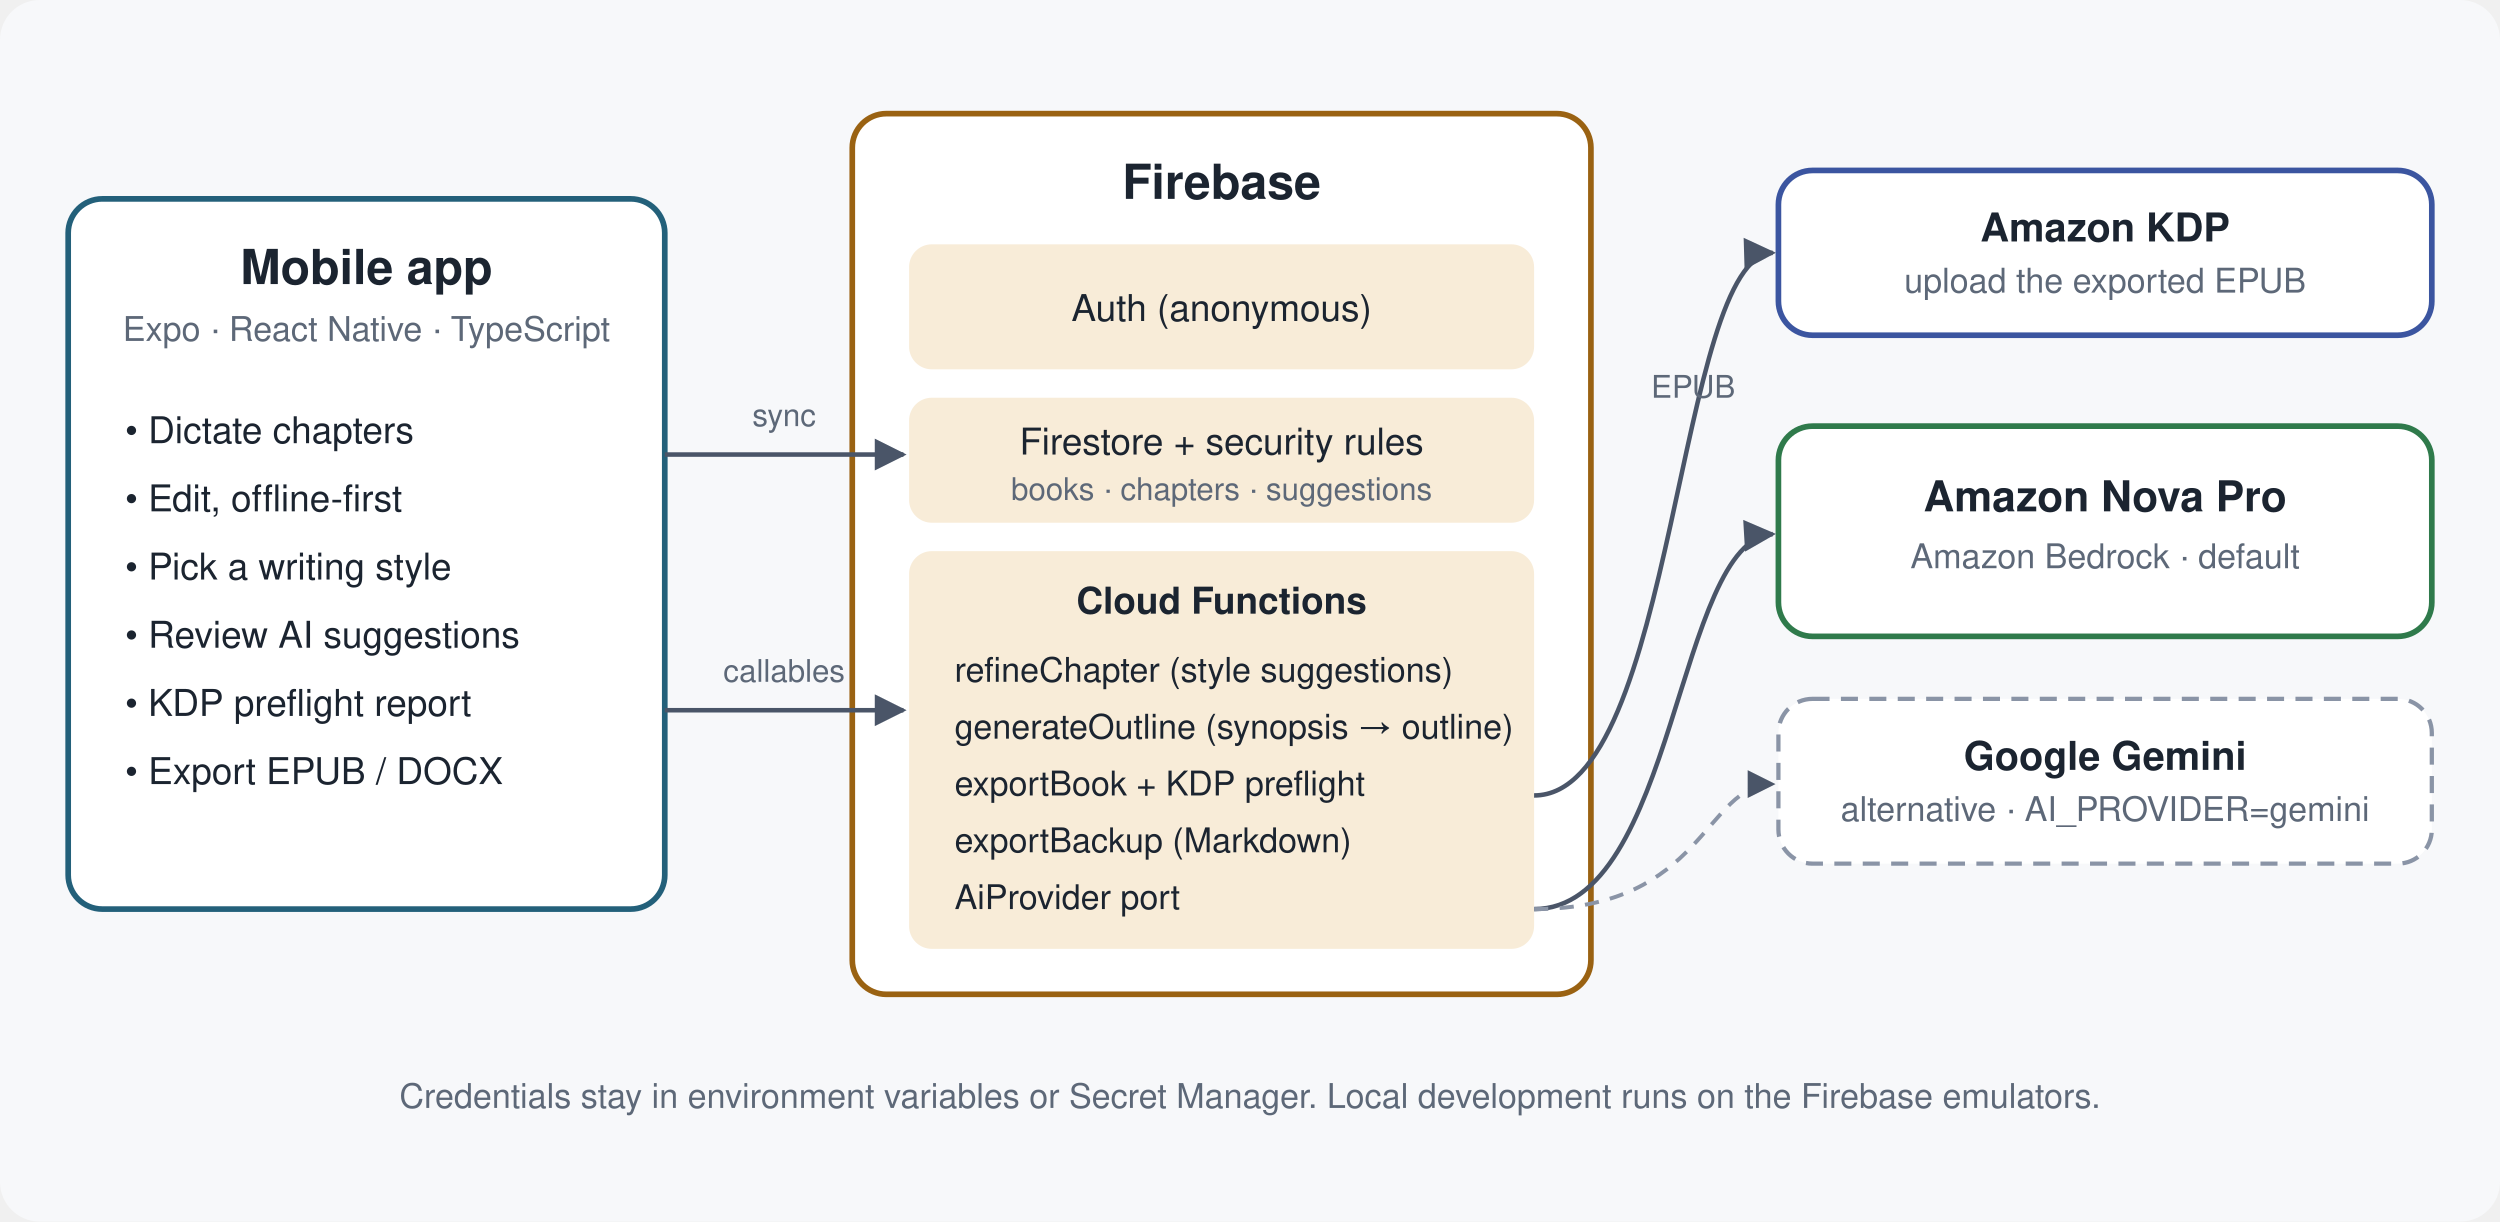
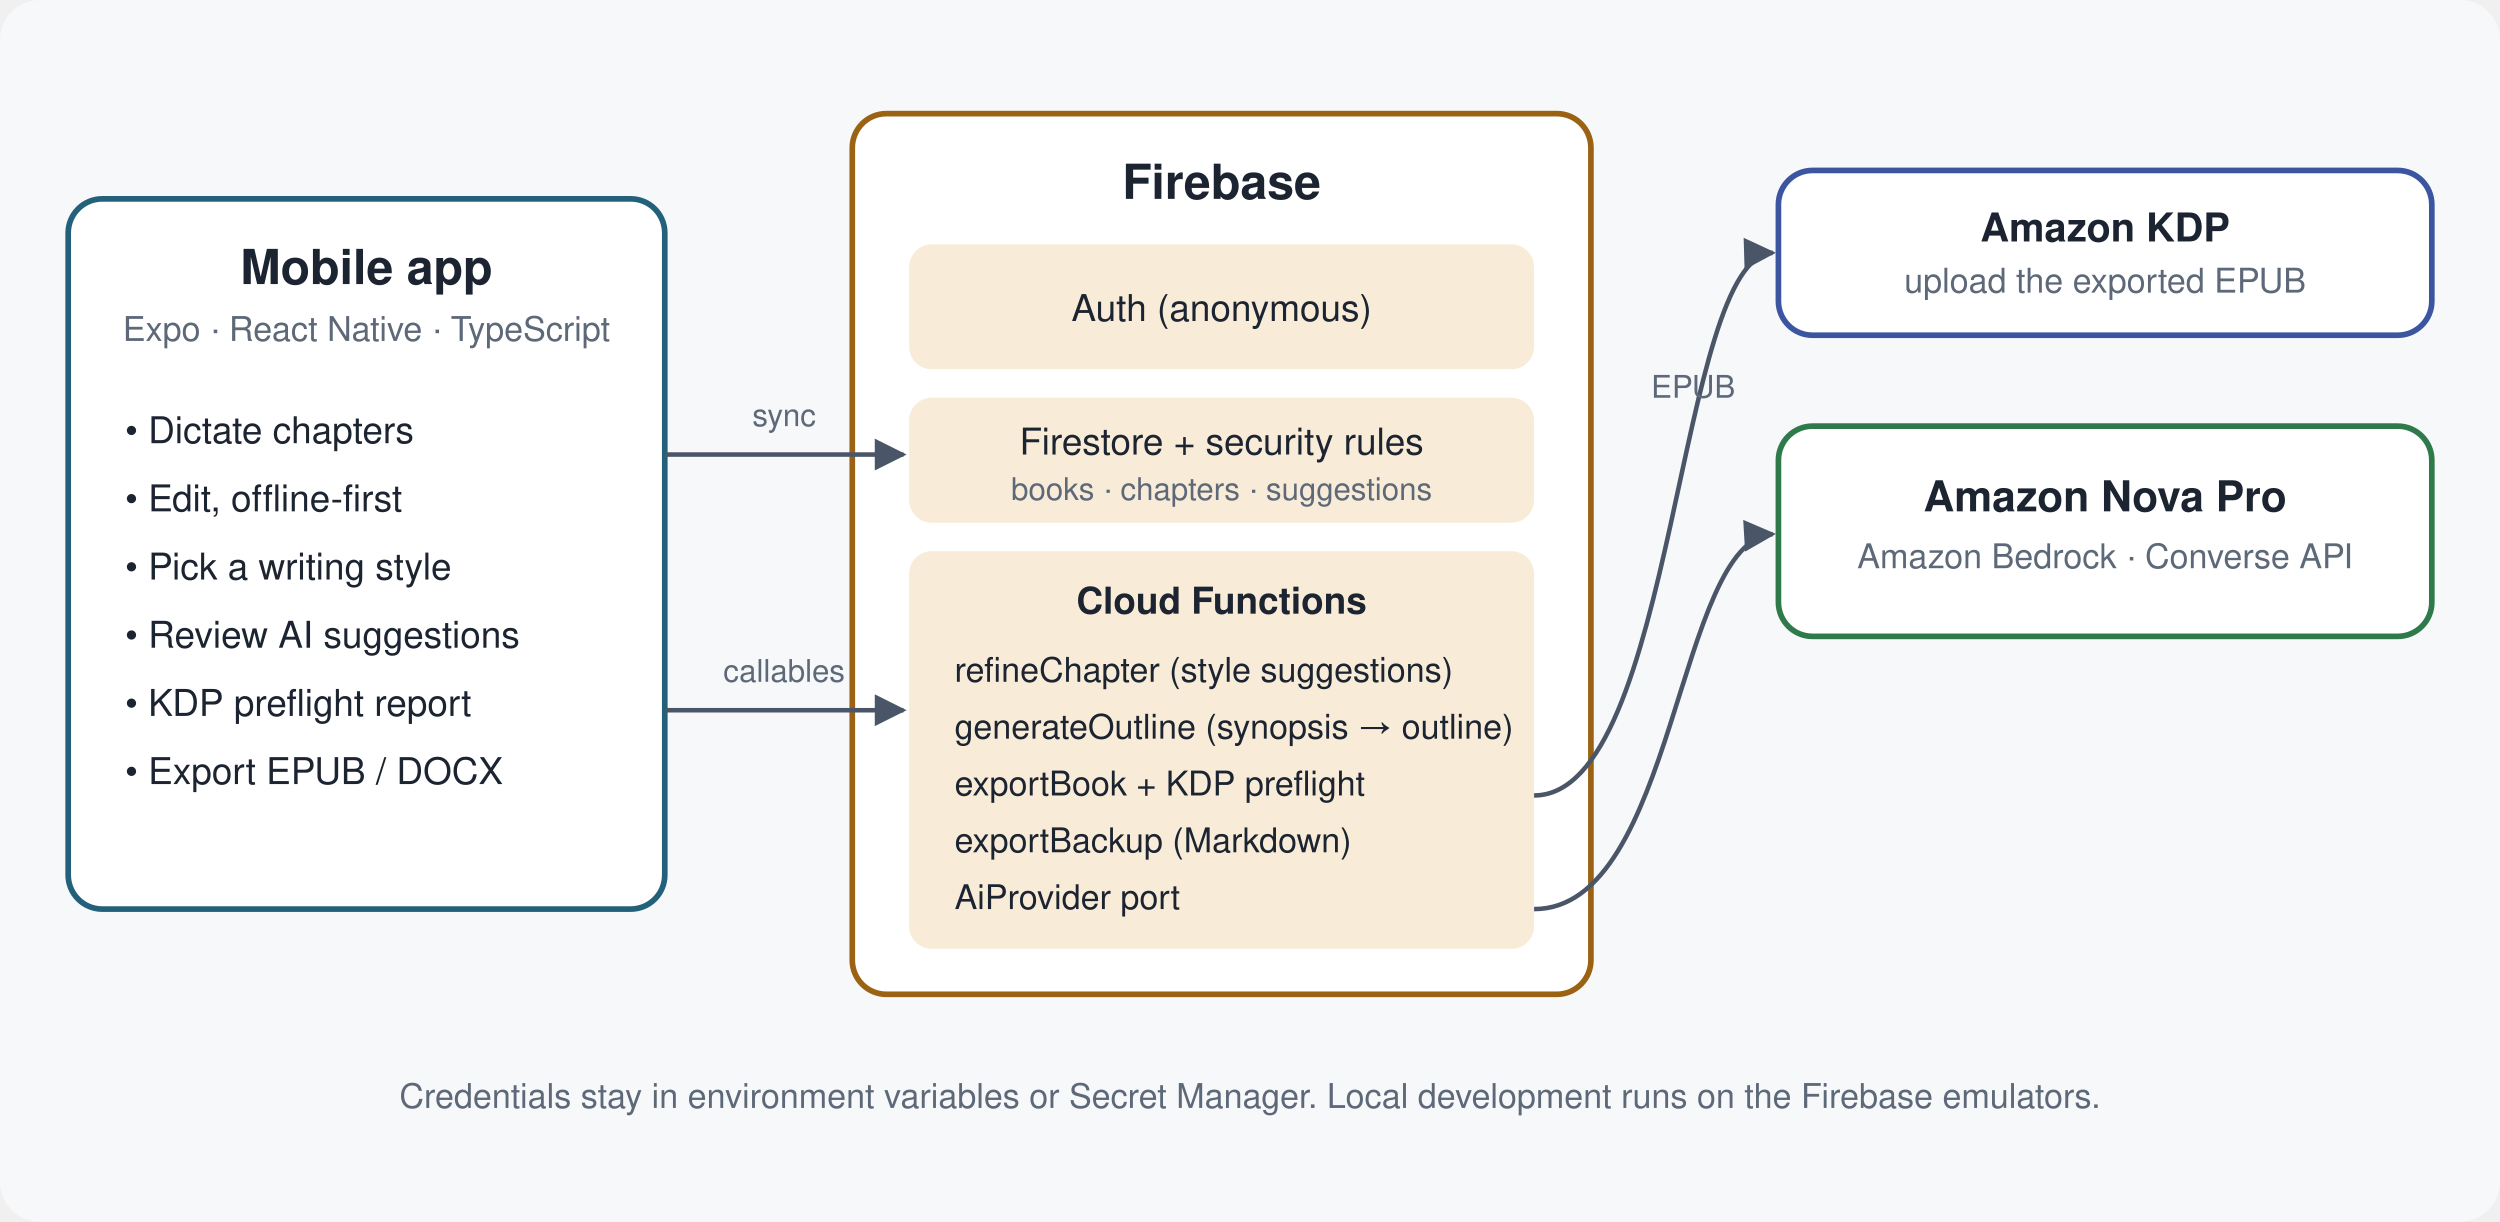
<svg xmlns="http://www.w3.org/2000/svg" viewBox="0 0 880 430" width="880" height="430" font-family="Segoe UI, Helvetica, Arial, sans-serif">
  <defs>
    <marker id="arrow" viewBox="0 0 10 10" refX="9" refY="5" markerWidth="7" markerHeight="7" orient="auto-start-reverse">
      <path d="M0,0 L10,5 L0,10 z" fill="#4a5568" />
    </marker>
  </defs>
  <rect x="0" y="0" width="880" height="430" rx="14" fill="#f7f8fa" />
  <rect x="24" y="70" width="210" height="250" rx="12" fill="#ffffff" stroke="#23607a" stroke-width="2" />
  <text x="129" y="100" text-anchor="middle" font-size="17" font-weight="700" fill="#1b2430">Mobile app</text>
  <text x="129" y="120" text-anchor="middle" font-size="12" fill="#5d6878">Expo · React Native · TypeScript</text>
  <g font-size="13" fill="#1b2430">
    <text x="44" y="156">• Dictate chapters</text>
    <text x="44" y="180">• Edit, offline-first</text>
    <text x="44" y="204">• Pick a writing style</text>
    <text x="44" y="228">• Review AI suggestions</text>
    <text x="44" y="252">• KDP preflight report</text>
    <text x="44" y="276">• Export EPUB / DOCX</text>
  </g>
  <rect x="300" y="40" width="260" height="310" rx="12" fill="#ffffff" stroke="#9a6212" stroke-width="2" />
  <text x="430" y="70" text-anchor="middle" font-size="17" font-weight="700" fill="#1b2430">Firebase</text>
  <rect x="320" y="86" width="220" height="44" rx="8" fill="#f8ecd8" />
  <text x="430" y="113" text-anchor="middle" font-size="13" fill="#1b2430">Auth (anonymous)</text>
  <rect x="320" y="140" width="220" height="44" rx="8" fill="#f8ecd8" />
  <text x="430" y="160" text-anchor="middle" font-size="13" fill="#1b2430">Firestore + security rules</text>
  <text x="430" y="176" text-anchor="middle" font-size="11" fill="#5d6878">books · chapters · suggestions</text>
  <rect x="320" y="194" width="220" height="140" rx="8" fill="#f8ecd8" />
  <text x="430" y="216" text-anchor="middle" font-size="13" font-weight="600" fill="#1b2430">Cloud Functions</text>
  <g font-size="12" fill="#1b2430">
    <text x="336" y="240">refineChapter (style suggestions)</text>
    <text x="336" y="260">generateOutline (synopsis → outline)</text>
    <text x="336" y="280">exportBook + KDP preflight</text>
    <text x="336" y="300">exportBackup (Markdown)</text>
    <text x="336" y="320">AiProvider port</text>
  </g>
  <rect x="626" y="150" width="230" height="74" rx="12" fill="#ffffff" stroke="#2f7a4b" stroke-width="2" />
  <text x="741" y="180" text-anchor="middle" font-size="15" font-weight="700" fill="#1b2430">Amazon Nova Pro</text>
-   <text x="741" y="200" text-anchor="middle" font-size="12" fill="#5d6878">Amazon Bedrock · default</text>
-   <rect x="626" y="246" width="230" height="58" rx="12" fill="#ffffff" stroke="#8a94a6" stroke-width="1.5" stroke-dasharray="6 4" />
-   <text x="741" y="271" text-anchor="middle" font-size="14" font-weight="600" fill="#1b2430">Google Gemini</text>
-   <text x="741" y="289" text-anchor="middle" font-size="12" fill="#5d6878">alternative · AI_PROVIDER=gemini</text>
+   <text x="741" y="200" text-anchor="middle" font-size="12" fill="#5d6878">Amazon Bedrock · Converse API</text>
  <rect x="626" y="60" width="230" height="58" rx="12" fill="#ffffff" stroke="#3b55a0" stroke-width="2" />
  <text x="741" y="85" text-anchor="middle" font-size="14" font-weight="600" fill="#1b2430">Amazon KDP</text>
  <text x="741" y="103" text-anchor="middle" font-size="12" fill="#5d6878">upload the exported EPUB</text>
  <line x1="234" y1="160" x2="318" y2="160" stroke="#4a5568" stroke-width="1.6" marker-end="url(#arrow)" />
  <text x="276" y="150" text-anchor="middle" font-size="11" fill="#5d6878">sync</text>
  <line x1="234" y1="250" x2="318" y2="250" stroke="#4a5568" stroke-width="1.6" marker-end="url(#arrow)" />
  <text x="276" y="240" text-anchor="middle" font-size="11" fill="#5d6878">callables</text>
  <path d="M540 320 C 590 320, 590 190, 624 188" fill="none" stroke="#4a5568" stroke-width="1.6" marker-end="url(#arrow)" />
-   <path d="M540 320 C 600 320, 600 276, 624 276" fill="none" stroke="#8a94a6" stroke-width="1.4" stroke-dasharray="5 4" marker-end="url(#arrow)" />
  <path d="M540 280 C 590 280, 590 90, 624 89" fill="none" stroke="#4a5568" stroke-width="1.6" marker-end="url(#arrow)" />
  <text x="596" y="140" text-anchor="middle" font-size="11" fill="#5d6878">EPUB</text>
  <text x="440" y="390" text-anchor="middle" font-size="12" fill="#5d6878">Credentials stay in environment variables or Secret Manager. Local development runs on the Firebase emulators.</text>
</svg>
